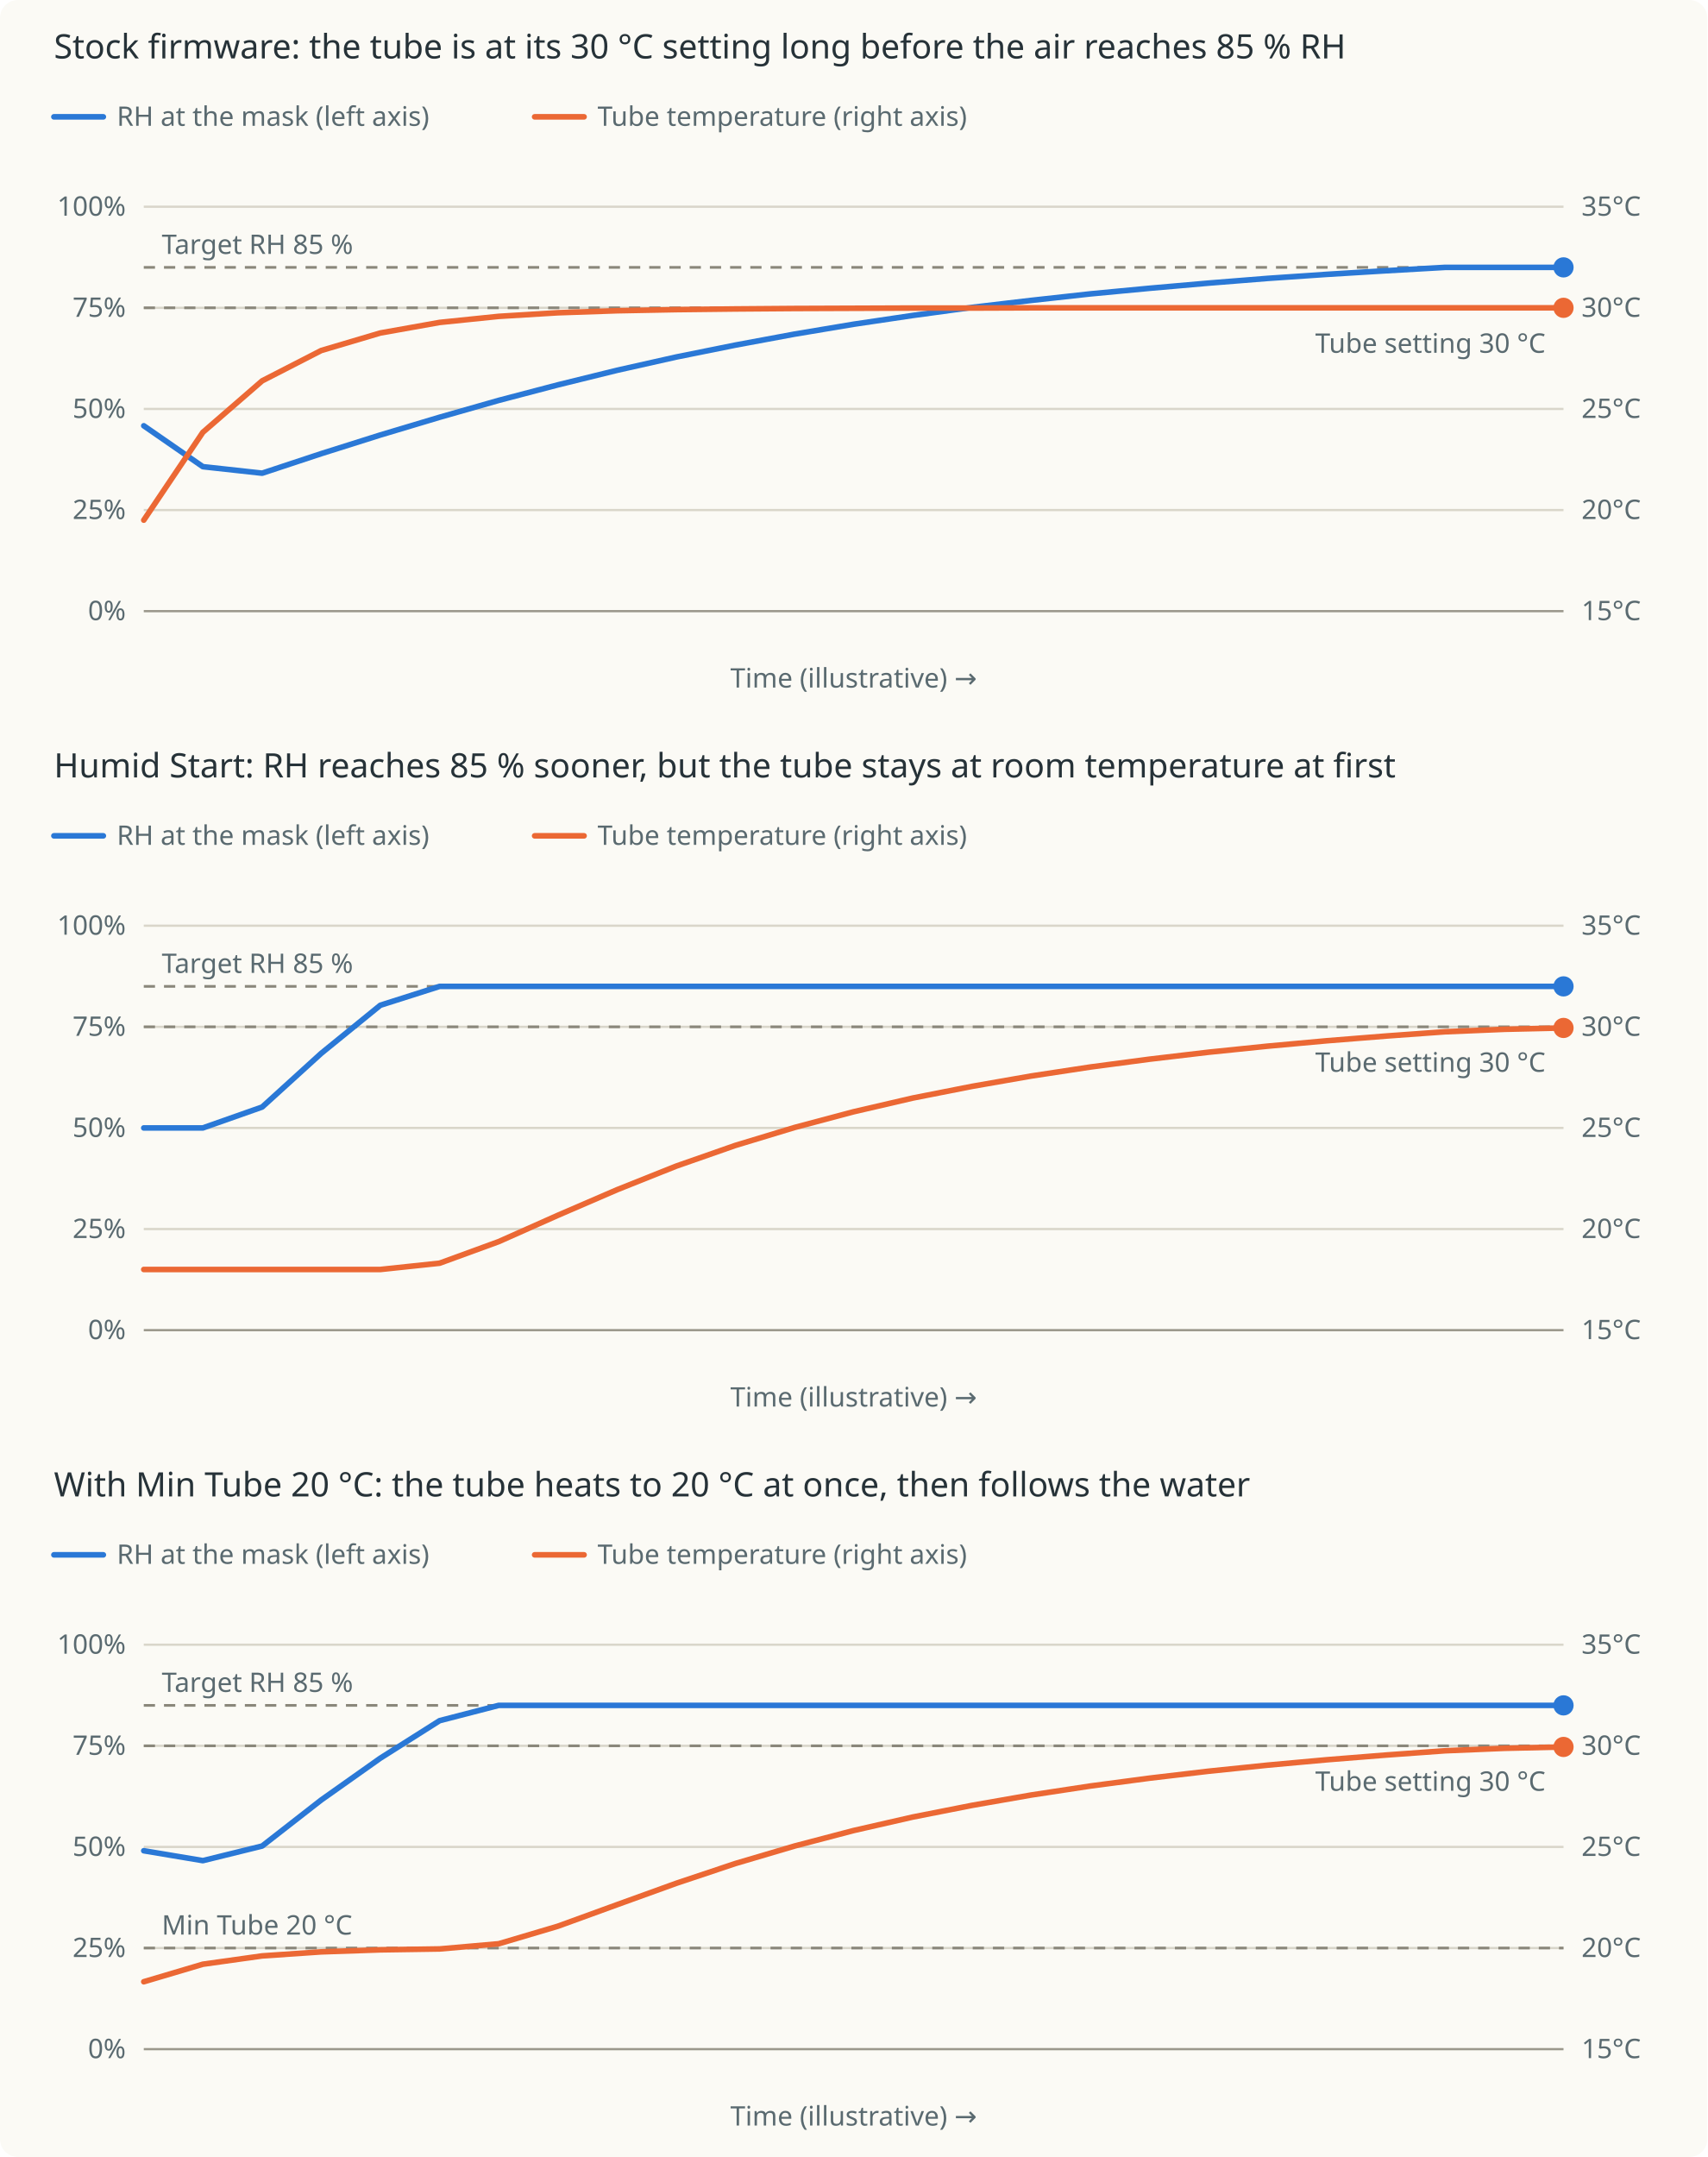
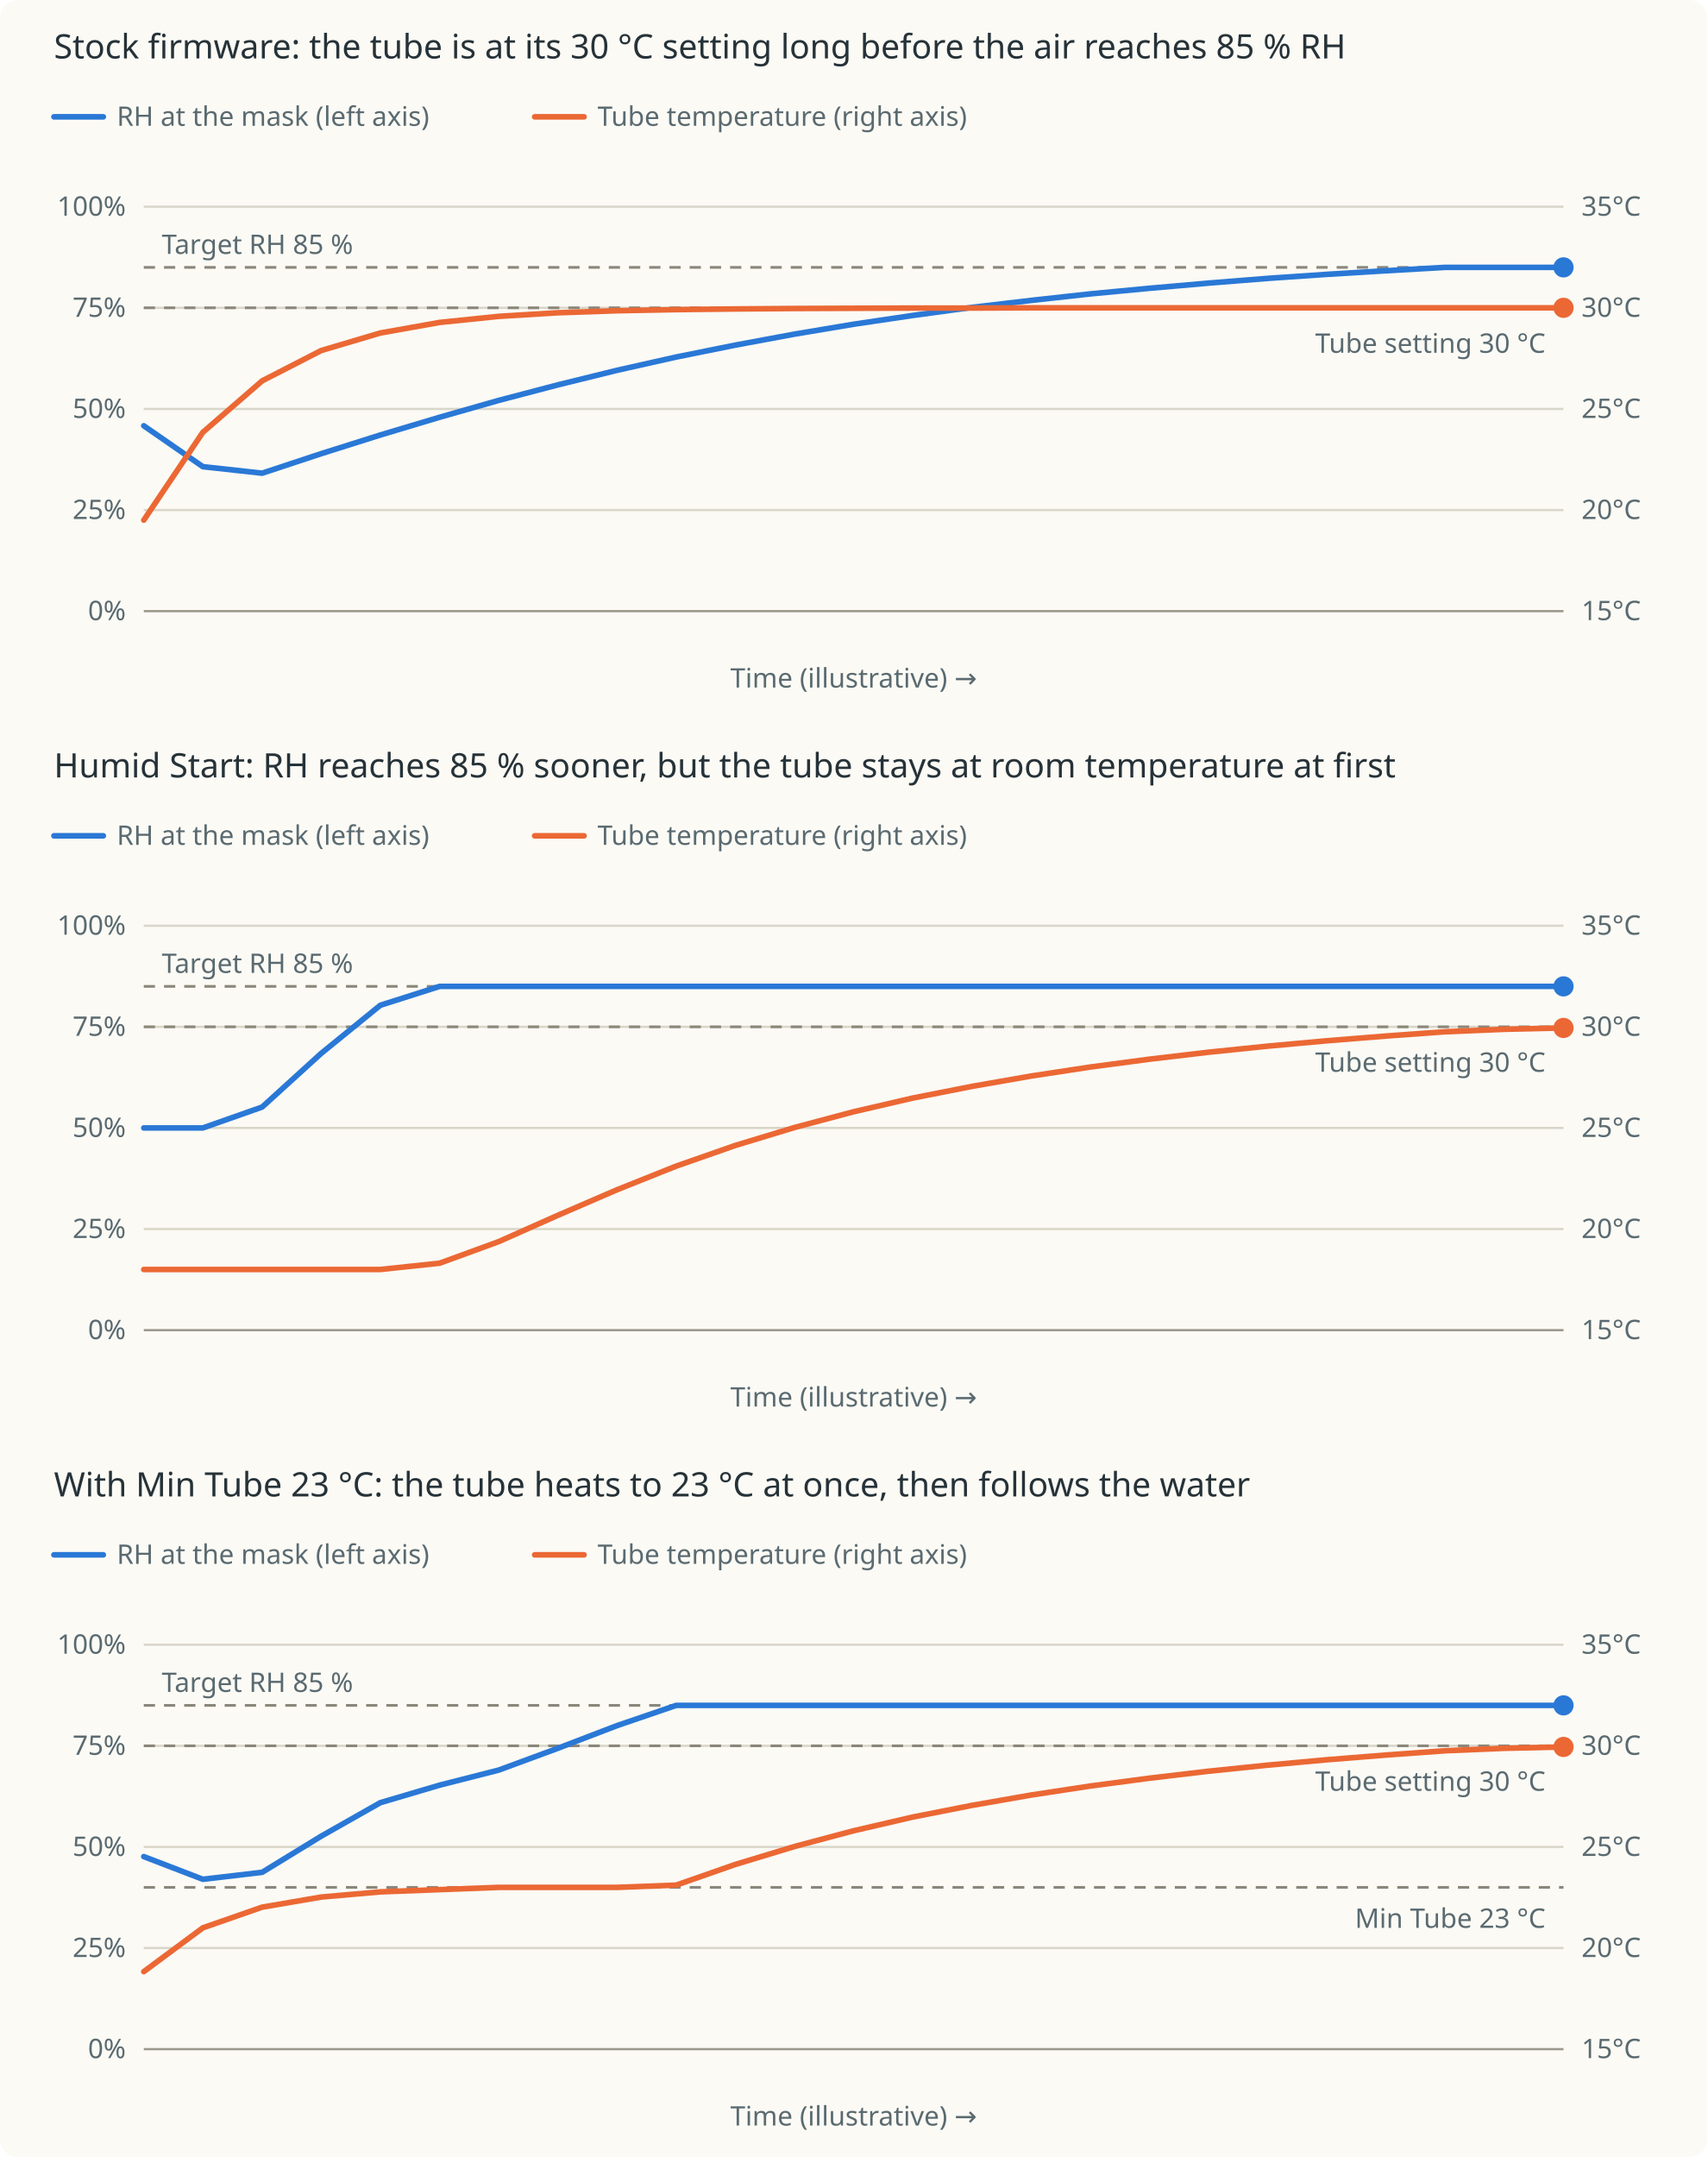
<svg xmlns="http://www.w3.org/2000/svg" width="760" height="960" viewBox="0 0 760 960" role="img" aria-labelledby="title desc">
  <style>.bg{fill:#fbfaf5}.grid{stroke:#d9d6ca;stroke-width:1}.axis{stroke:#9b988c;stroke-width:1}.ref{stroke:#8a877b;stroke-width:1.2;stroke-dasharray:5 4}.rh,.tube{fill:none;stroke-width:2.5;stroke-linejoin:round;stroke-linecap:round}.rh{stroke:#2a78d6}.tube{stroke:#eb6834}.title{font:500 15px sans-serif;fill:#263238}.sub{font:12px sans-serif;fill:#5a6a70}</style>
  <rect class="bg" width="760" height="960" rx="8" />
  <text x="24" y="26" class="title">Stock firmware: the tube is at its 30 °C setting long before the air reaches 85 % RH</text>
  <line x1="24" y1="52" x2="46" y2="52" class="rh" />
  <text x="52" y="56" class="sub">RH at the mask (left axis)</text>
  <line x1="238" y1="52" x2="260" y2="52" class="tube" />
  <text x="266" y="56" class="sub">Tube temperature (right axis)</text>
  <line x1="64" y1="272.0" x2="696" y2="272.0" class="axis" />
  <text x="56" y="276.0" class="sub" text-anchor="end">0%</text>
  <text x="704" y="276.0" class="sub">15°C</text>
  <line x1="64" y1="227.0" x2="696" y2="227.0" class="grid" />
  <text x="56" y="231.0" class="sub" text-anchor="end">25%</text>
  <text x="704" y="231.0" class="sub">20°C</text>
  <line x1="64" y1="182.0" x2="696" y2="182.0" class="grid" />
  <text x="56" y="186.0" class="sub" text-anchor="end">50%</text>
  <text x="704" y="186.0" class="sub">25°C</text>
  <line x1="64" y1="137.0" x2="696" y2="137.0" class="grid" />
  <text x="56" y="141.0" class="sub" text-anchor="end">75%</text>
  <text x="704" y="141.0" class="sub">30°C</text>
  <line x1="64" y1="92.0" x2="696" y2="92.0" class="grid" />
  <text x="56" y="96.0" class="sub" text-anchor="end">100%</text>
  <text x="704" y="96.0" class="sub">35°C</text>
  <line x1="64" y1="119.0" x2="696" y2="119.0" class="ref" />
  <text x="72" y="113.0" class="sub">Target RH 85 %</text>
  <line x1="64" y1="137.0" x2="696" y2="137.0" class="ref" />
  <text x="688" y="157.0" class="sub" text-anchor="end">Tube setting 30 °C</text>
  <path class="rh" d="M64.0,189.5L90.3,207.7L116.7,210.6L143.0,201.9L169.3,193.6L195.7,185.7L222.0,178.2L248.3,171.3L274.7,164.8L301.0,158.9L327.3,153.6L353.7,148.7L380.0,144.3L406.3,140.4L432.7,136.8L459.0,133.7L485.3,130.8L511.7,128.3L538.0,126.0L564.3,123.9L590.7,122.1L617.0,120.5L643.3,119.0L669.7,119.0L696.0,119.0" />
  <path class="tube" d="M64.0,231.5L90.3,192.4L116.7,169.5L143.0,156.0L169.3,148.2L195.7,143.5L222.0,140.8L248.3,139.2L274.7,138.3L301.0,137.8L327.3,137.5L353.7,137.3L380.0,137.2L406.3,137.1L432.7,137.1L459.0,137.0L485.3,137.0L511.7,137.0L538.0,137.0L564.3,137.0L590.7,137.0L617.0,137.0L643.3,137.0L669.7,137.0L696.0,137.0" />
  <circle cx="696.0" cy="119.0" r="4.5" fill="#2a78d6" />
  <circle cx="696.0" cy="137.0" r="4.5" fill="#eb6834" />
  <text x="380" y="306" class="sub" text-anchor="middle">Time (illustrative) →</text>
  <text x="24" y="346" class="title">Humid Start: RH reaches 85 % sooner, but the tube stays at room temperature at first</text>
  <line x1="24" y1="372" x2="46" y2="372" class="rh" />
  <text x="52" y="376" class="sub">RH at the mask (left axis)</text>
  <line x1="238" y1="372" x2="260" y2="372" class="tube" />
  <text x="266" y="376" class="sub">Tube temperature (right axis)</text>
  <line x1="64" y1="592.0" x2="696" y2="592.0" class="axis" />
  <text x="56" y="596.0" class="sub" text-anchor="end">0%</text>
  <text x="704" y="596.0" class="sub">15°C</text>
  <line x1="64" y1="547.0" x2="696" y2="547.0" class="grid" />
  <text x="56" y="551.0" class="sub" text-anchor="end">25%</text>
  <text x="704" y="551.0" class="sub">20°C</text>
  <line x1="64" y1="502.0" x2="696" y2="502.0" class="grid" />
  <text x="56" y="506.0" class="sub" text-anchor="end">50%</text>
  <text x="704" y="506.0" class="sub">25°C</text>
  <line x1="64" y1="457.0" x2="696" y2="457.0" class="grid" />
  <text x="56" y="461.0" class="sub" text-anchor="end">75%</text>
  <text x="704" y="461.0" class="sub">30°C</text>
  <line x1="64" y1="412.0" x2="696" y2="412.0" class="grid" />
  <text x="56" y="416.0" class="sub" text-anchor="end">100%</text>
  <text x="704" y="416.0" class="sub">35°C</text>
  <line x1="64" y1="439.0" x2="696" y2="439.0" class="ref" />
  <text x="72" y="433.0" class="sub">Target RH 85 %</text>
  <line x1="64" y1="457.0" x2="696" y2="457.0" class="ref" />
  <text x="688" y="477.0" class="sub" text-anchor="end">Tube setting 30 °C</text>
  <path class="rh" d="M64.0,502.0L90.3,502.0L116.7,492.7L143.0,468.8L169.3,447.4L195.7,439.0L222.0,439.0L248.3,439.0L274.7,439.0L301.0,439.0L327.3,439.0L353.7,439.0L380.0,439.0L406.3,439.0L432.7,439.0L459.0,439.0L485.3,439.0L511.7,439.0L538.0,439.0L564.3,439.0L590.7,439.0L617.0,439.0L643.3,439.0L669.7,439.0L696.0,439.0" />
  <path class="tube" d="M64.0,565.0L90.3,565.0L116.7,565.0L143.0,565.0L169.3,565.0L195.7,562.2L222.0,552.6L248.3,540.9L274.7,529.5L301.0,519.0L327.3,509.8L353.7,501.8L380.0,494.8L406.3,488.7L432.7,483.5L459.0,478.9L485.3,474.9L511.7,471.4L538.0,468.3L564.3,465.6L590.7,463.2L617.0,461.1L643.3,459.2L669.7,458.1L696.0,457.5" />
  <circle cx="696.0" cy="439.0" r="4.5" fill="#2a78d6" />
  <circle cx="696.0" cy="457.5" r="4.5" fill="#eb6834" />
  <text x="380" y="626" class="sub" text-anchor="middle">Time (illustrative) →</text>
-   <text x="24" y="666" class="title">With Min Tube 20 °C: the tube heats to 20 °C at once, then follows the water</text>
+   <text x="24" y="666" class="title">With Min Tube 23 °C: the tube heats to 23 °C at once, then follows the water</text>
  <line x1="24" y1="692" x2="46" y2="692" class="rh" />
  <text x="52" y="696" class="sub">RH at the mask (left axis)</text>
  <line x1="238" y1="692" x2="260" y2="692" class="tube" />
  <text x="266" y="696" class="sub">Tube temperature (right axis)</text>
  <line x1="64" y1="912.0" x2="696" y2="912.0" class="axis" />
  <text x="56" y="916.0" class="sub" text-anchor="end">0%</text>
  <text x="704" y="916.0" class="sub">15°C</text>
  <line x1="64" y1="867.0" x2="696" y2="867.0" class="grid" />
  <text x="56" y="871.0" class="sub" text-anchor="end">25%</text>
  <text x="704" y="871.0" class="sub">20°C</text>
  <line x1="64" y1="822.0" x2="696" y2="822.0" class="grid" />
  <text x="56" y="826.0" class="sub" text-anchor="end">50%</text>
  <text x="704" y="826.0" class="sub">25°C</text>
  <line x1="64" y1="777.0" x2="696" y2="777.0" class="grid" />
  <text x="56" y="781.0" class="sub" text-anchor="end">75%</text>
  <text x="704" y="781.0" class="sub">30°C</text>
  <line x1="64" y1="732.0" x2="696" y2="732.0" class="grid" />
  <text x="56" y="736.0" class="sub" text-anchor="end">100%</text>
  <text x="704" y="736.0" class="sub">35°C</text>
  <line x1="64" y1="759.0" x2="696" y2="759.0" class="ref" />
  <text x="72" y="753.0" class="sub">Target RH 85 %</text>
  <line x1="64" y1="777.0" x2="696" y2="777.0" class="ref" />
  <text x="688" y="797.0" class="sub" text-anchor="end">Tube setting 30 °C</text>
-   <line x1="64" y1="867.0" x2="696" y2="867.0" class="ref" />
-   <text x="72" y="861.0" class="sub">Min Tube 20 °C</text>
-   <path class="rh" d="M64.0,823.7L90.3,828.1L116.7,821.6L143.0,801.1L169.3,782.5L195.7,765.8L222.0,759.0L248.3,759.0L274.7,759.0L301.0,759.0L327.3,759.0L353.7,759.0L380.0,759.0L406.3,759.0L432.7,759.0L459.0,759.0L485.3,759.0L511.7,759.0L538.0,759.0L564.3,759.0L590.7,759.0L617.0,759.0L643.3,759.0L669.7,759.0L696.0,759.0" />
-   <path class="tube" d="M64.0,882.0L90.3,874.2L116.7,870.5L143.0,868.7L169.3,867.8L195.7,867.4L222.0,865.1L248.3,857.3L274.7,847.7L301.0,838.2L327.3,829.4L353.7,821.6L380.0,814.7L406.3,808.7L432.7,803.5L459.0,798.9L485.3,794.9L511.7,791.4L538.0,788.3L564.3,785.6L590.7,783.2L617.0,781.1L643.3,779.2L669.7,778.1L696.0,777.5" />
+   <line x1="64" y1="840.0" x2="696" y2="840.0" class="ref" />
+   <text x="688" y="858.0" class="sub" text-anchor="end">Min Tube 23 °C</text>
+   <path class="rh" d="M64.0,826.3L90.3,836.4L116.7,833.3L143.0,817.2L169.3,802.3L195.7,794.5L222.0,787.8L248.3,778.1L274.7,768.0L301.0,759.0L327.3,759.0L353.7,759.0L380.0,759.0L406.3,759.0L432.7,759.0L459.0,759.0L485.3,759.0L511.7,759.0L538.0,759.0L564.3,759.0L590.7,759.0L617.0,759.0L643.3,759.0L669.7,759.0L696.0,759.0" />
+   <path class="tube" d="M64.0,877.5L90.3,858.0L116.7,848.8L143.0,844.3L169.3,842.0L195.7,841.0L222.0,840.0L248.3,840.0L274.7,840.0L301.0,839.0L327.3,829.8L353.7,821.8L380.0,814.8L406.3,808.7L432.7,803.5L459.0,798.9L485.3,794.9L511.7,791.4L538.0,788.3L564.3,785.6L590.7,783.2L617.0,781.1L643.3,779.2L669.7,778.1L696.0,777.5" />
  <circle cx="696.0" cy="759.0" r="4.5" fill="#2a78d6" />
  <circle cx="696.0" cy="777.5" r="4.5" fill="#eb6834" />
  <text x="380" y="946" class="sub" text-anchor="middle">Time (illustrative) →</text>
</svg>
